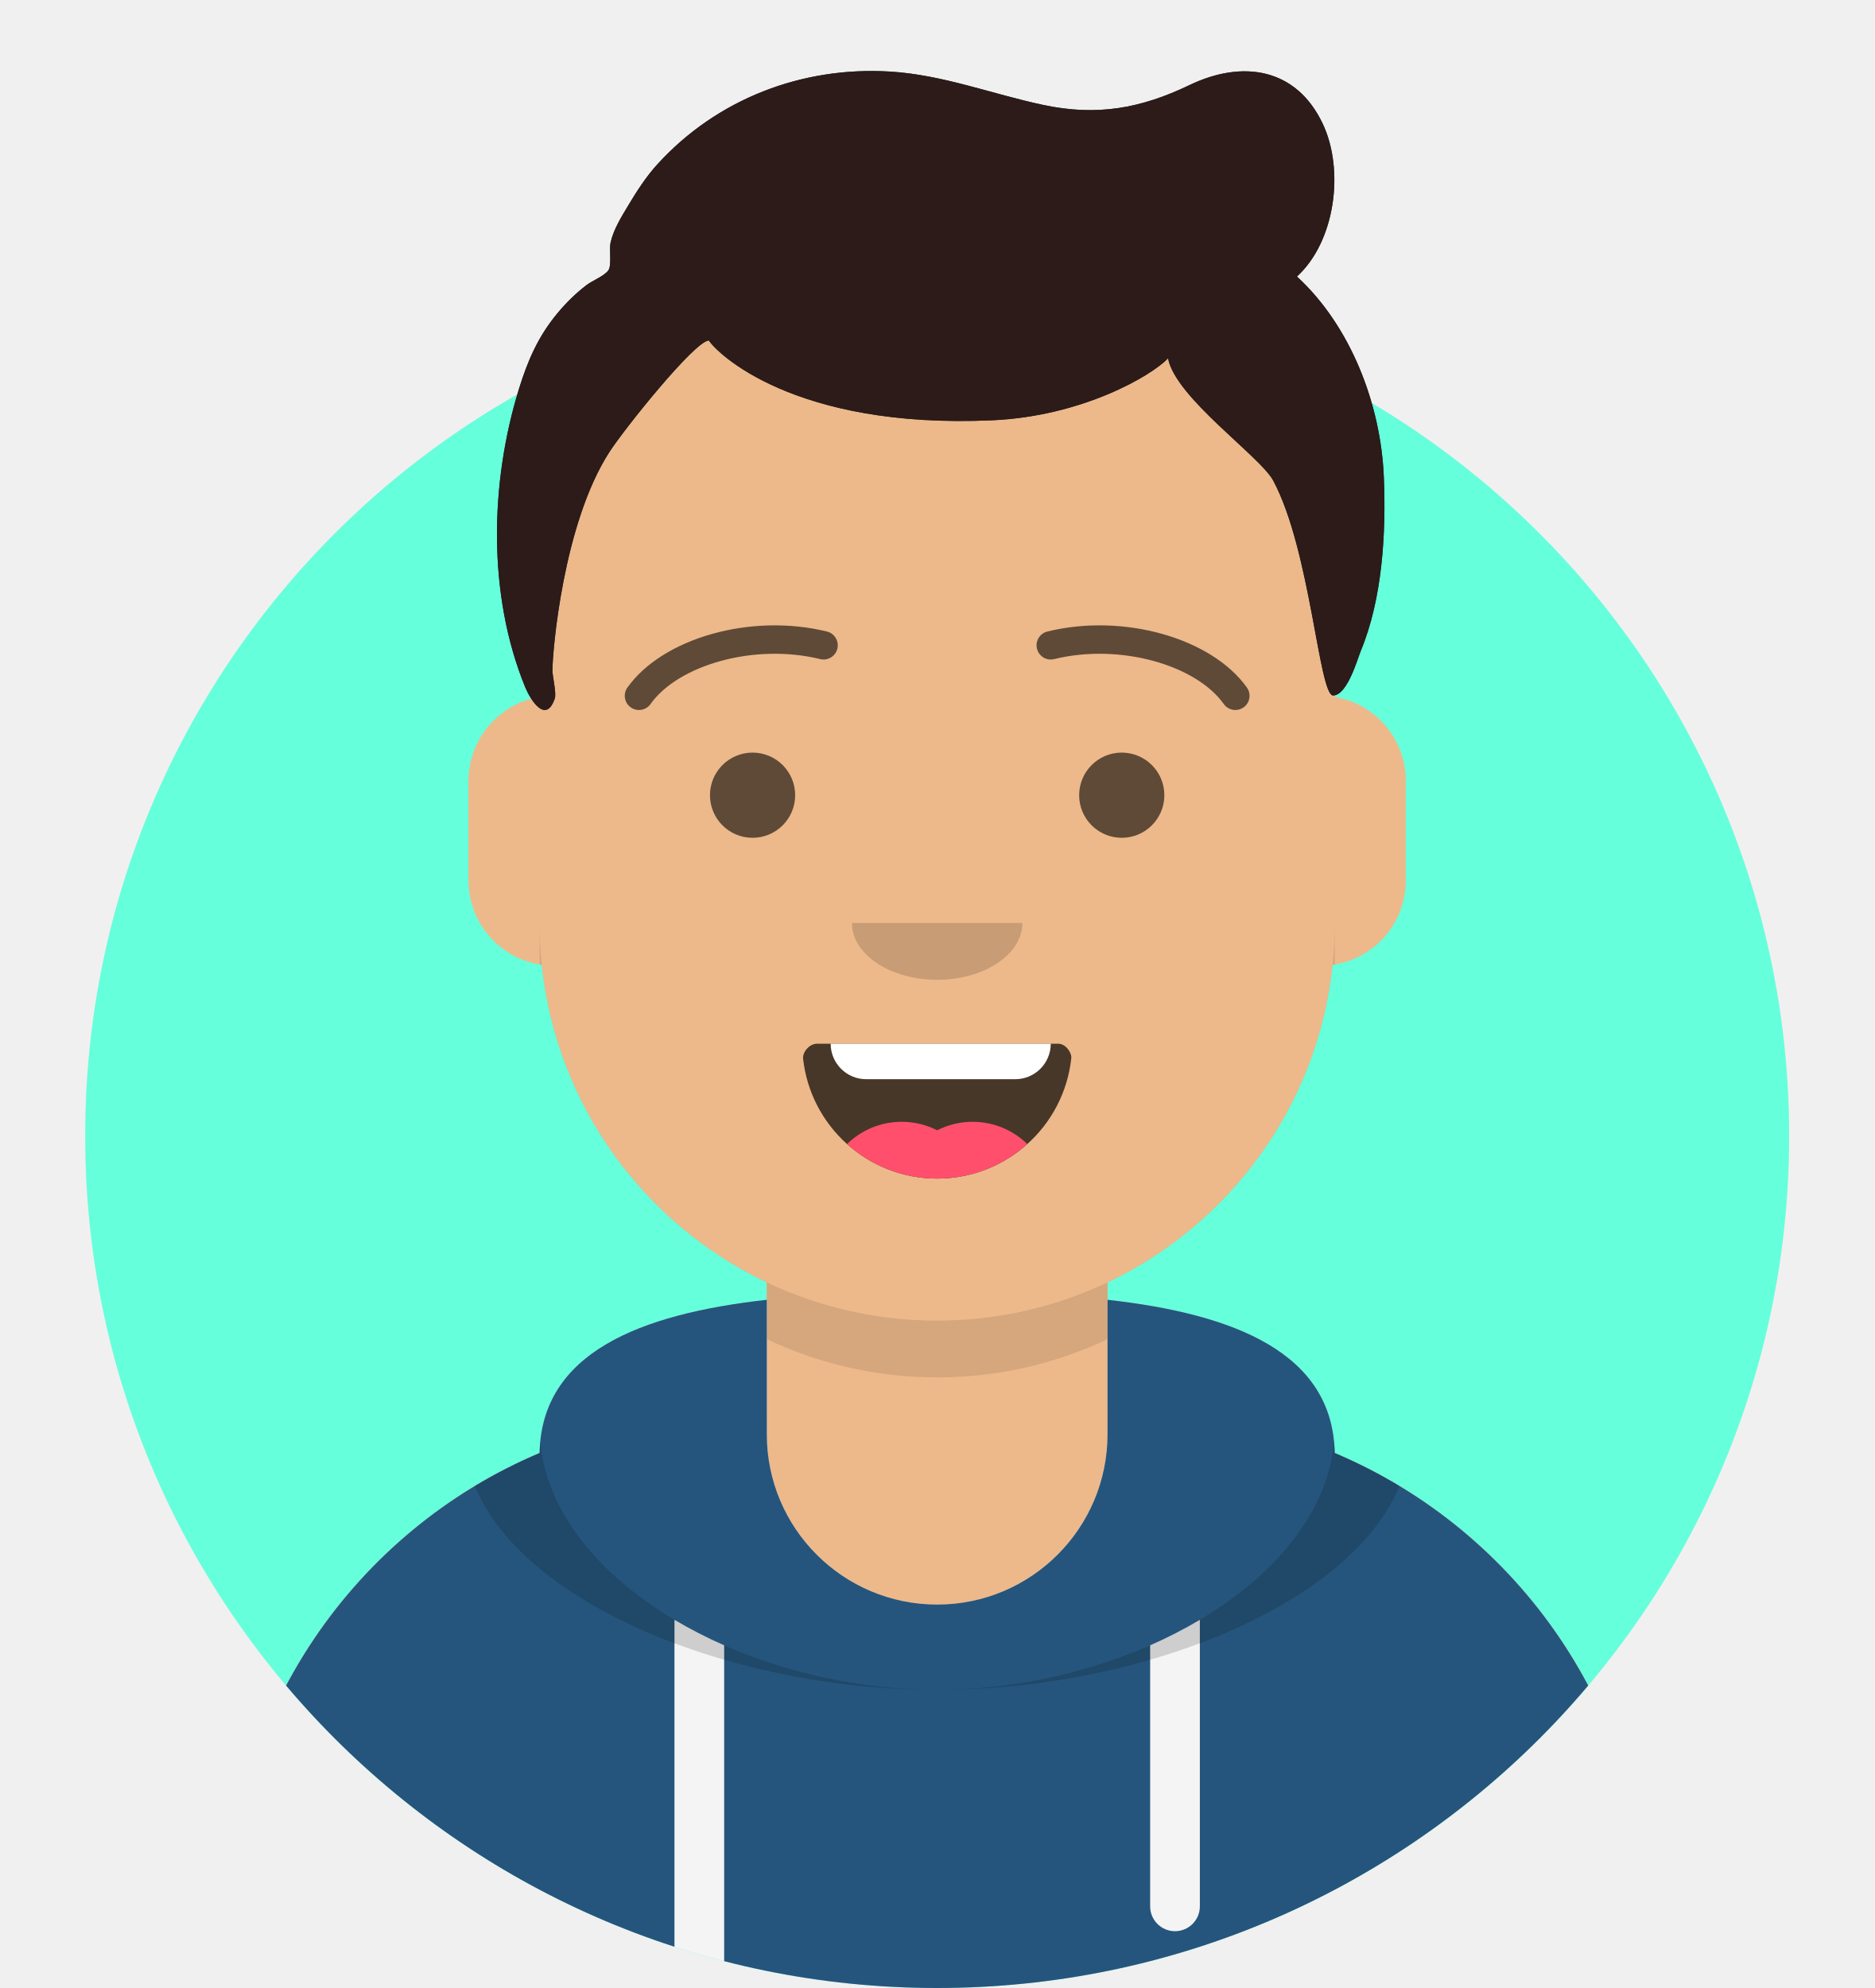
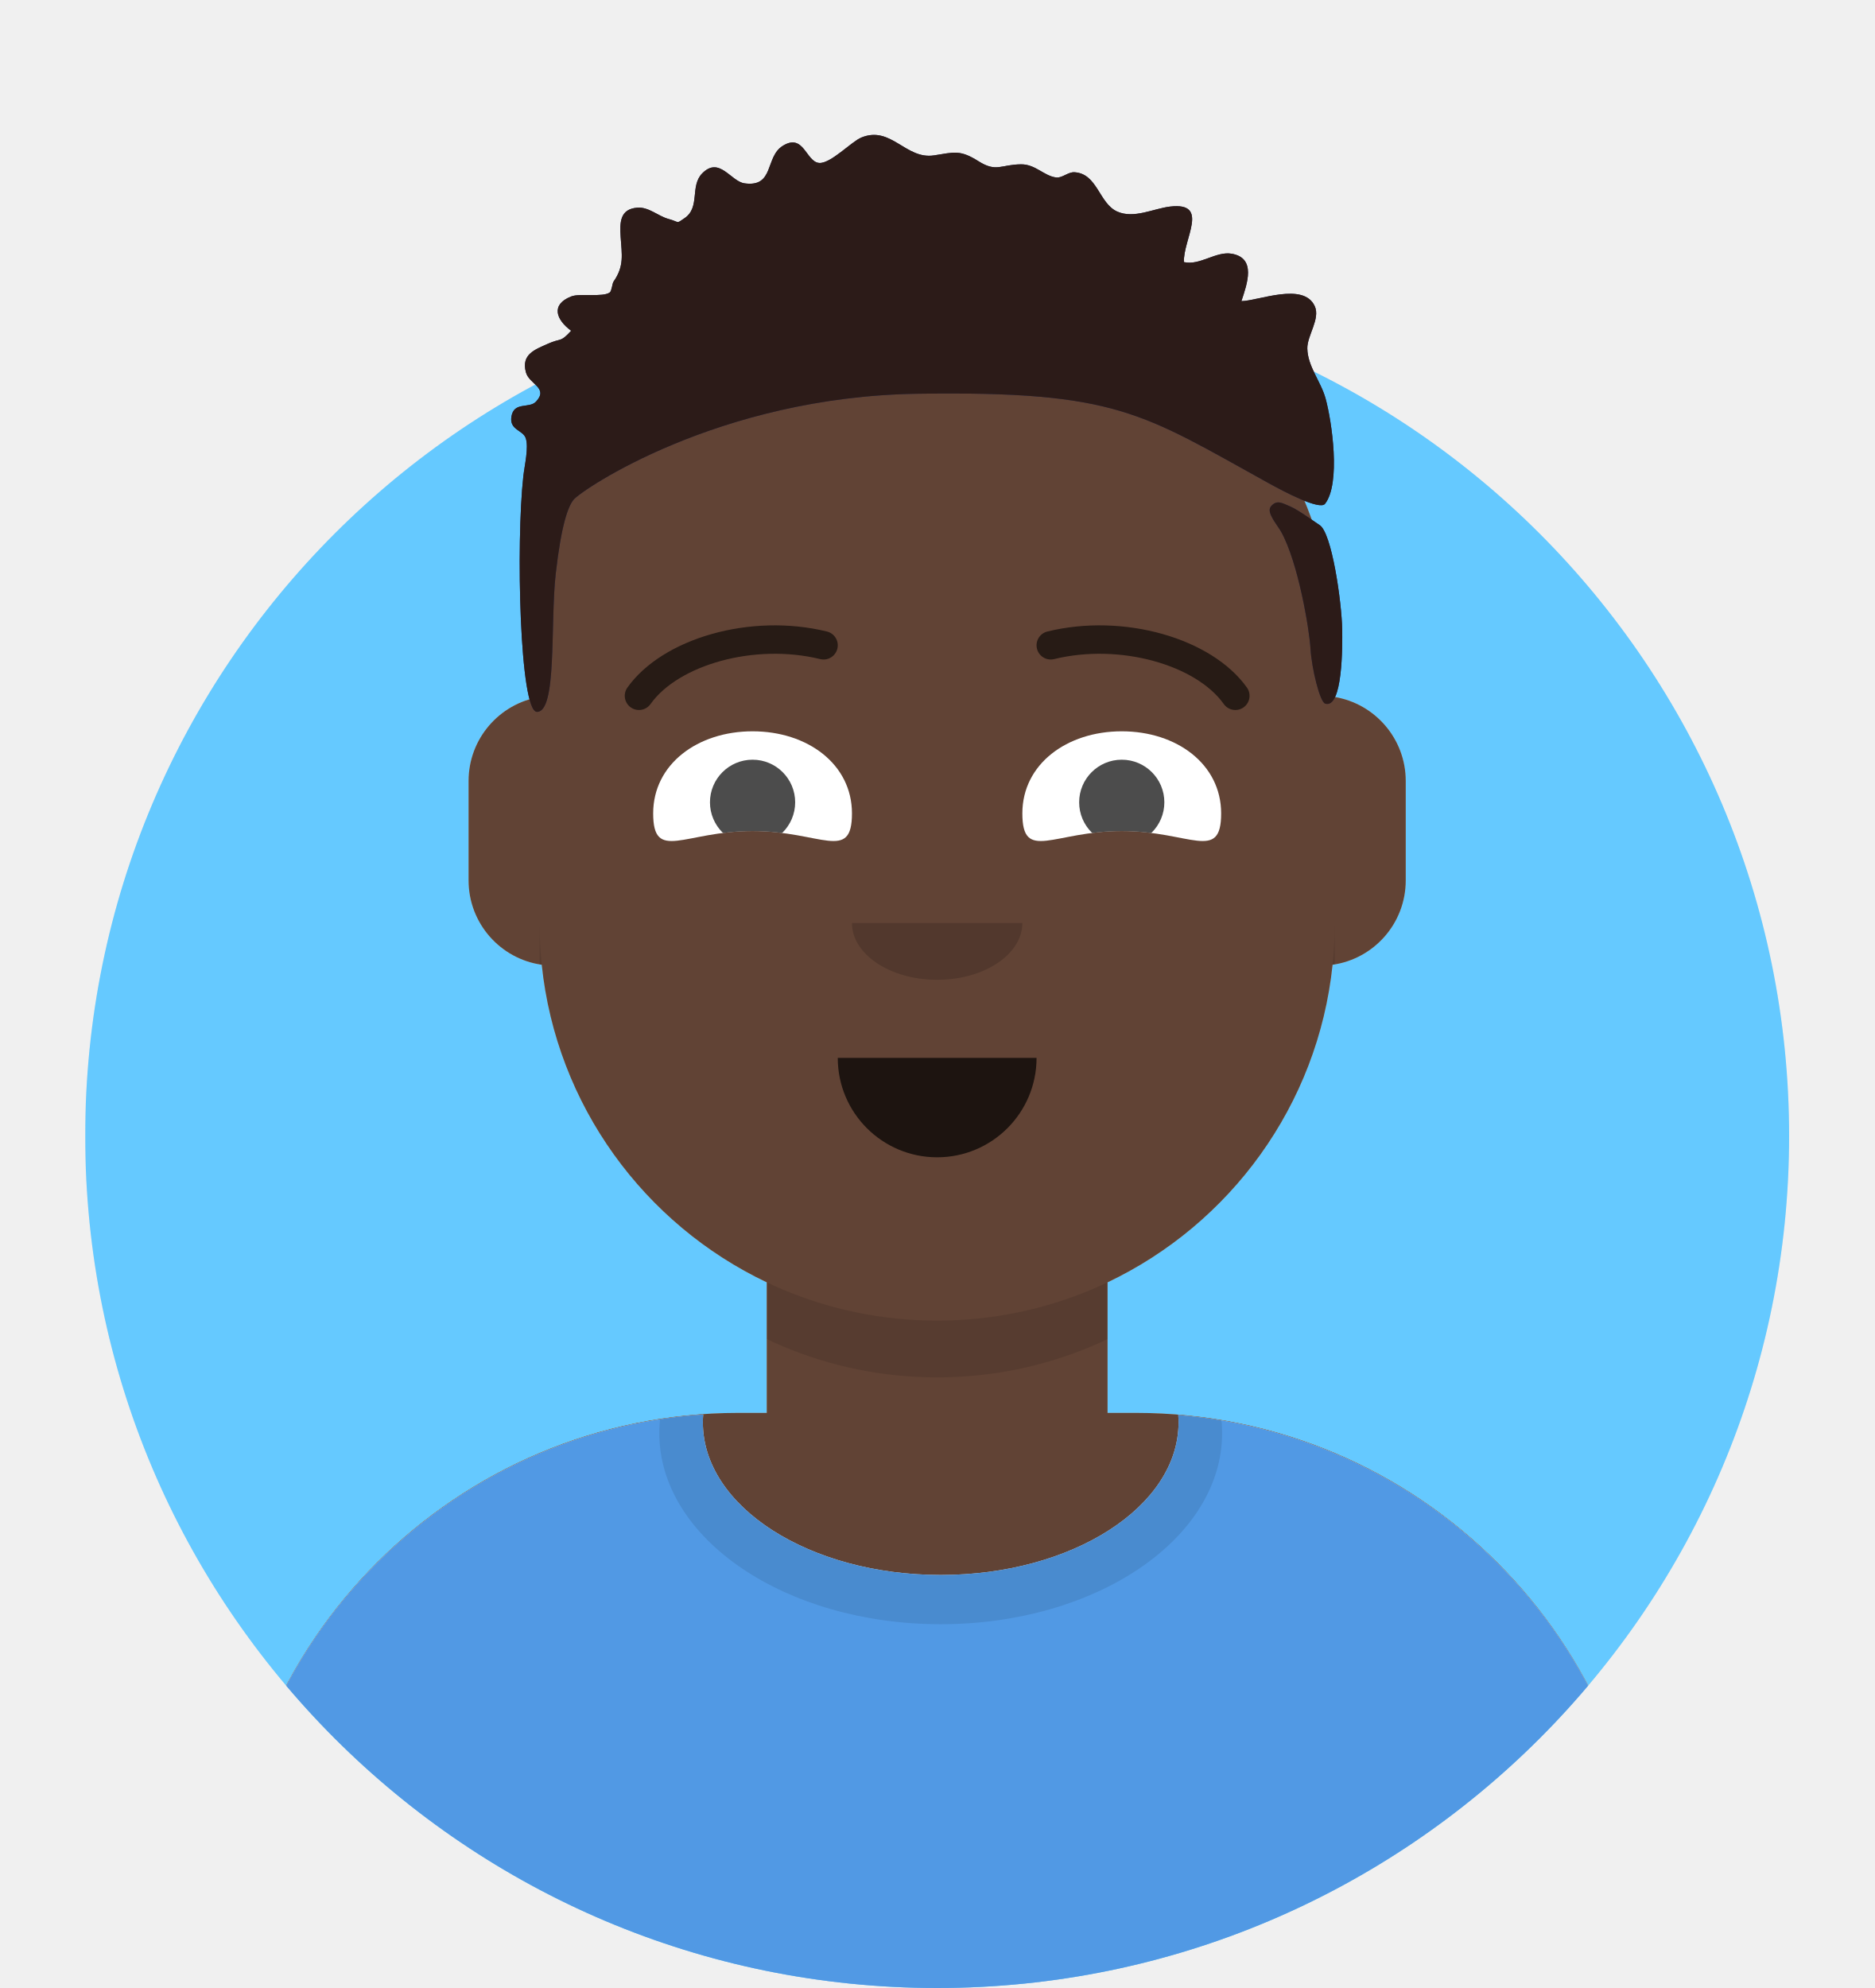
<svg xmlns="http://www.w3.org/2000/svg" xmlns:xlink="http://www.w3.org/1999/xlink" width="264px" height="280px" viewBox="0 0 264 280" version="1.1">
  <defs>
    <circle id="react-path-1" cx="120" cy="120" r="120" />
    <path d="M12,160 C12,226.274 65.726,280 132,280 C198.274,280 252,226.274 252,160 L264,160 L264,-1.42108547e-14 L-3.19744231e-14,-1.42108547e-14 L-3.19744231e-14,160 L12,160 Z" id="react-path-2" />
    <path d="M124,144.611 L124,163 L128,163 L128,163 C167.765,163 200,195.235 200,235 L200,244 L0,244 L0,235 C-4.86974701e-15,195.235 32.235,163 72,163 L72,163 L76,163 L76,144.611 C58.763,136.422 46.372,119.687 44.305,99.881 C38.48,99.058 34,94.052 34,88 L34,74 C34,68.054 38.325,63.118 44,62.166 L44,56 L44,56 C44,25.072 69.072,5.68137151e-15 100,0 L100,0 L100,0 C130.928,-5.68137151e-15 156,25.072 156,56 L156,62.166 C161.675,63.118 166,68.054 166,74 L166,88 C166,94.052 161.52,99.058 155.695,99.881 C153.628,119.687 141.237,136.422 124,144.611 Z" id="react-path-3" />
  </defs>
  <g id="Avataaar" stroke="none" stroke-width="1" fill="none" fill-rule="evenodd">
    <g transform="translate(-825, -1100)" id="Avataaar/Circle">
      <g transform="translate(825, 1100)">
        <g id="Circle" stroke-width="1" fill-rule="evenodd" transform="translate(12, 40)">
          <mask id="react-mask-4" fill="white">
            <use xlink:href="#react-path-1" />
          </mask>
          <use id="Circle-Background" fill="#E6E6E6" xlink:href="#react-path-1" />
-           <g id="Color/Palette/Blue-01" mask="url(#react-mask-4)" fill="hsl(166, 100%, 70%)">
+           <g id="Color/Palette/Blue-01" mask="url(#react-mask-4)" fill="#65C9FF">
            <rect id="🖍Color" x="0" y="0" width="240" height="240" />
          </g>
        </g>
        <mask id="react-mask-5" fill="white">
          <use xlink:href="#react-path-2" />
        </mask>
        <g id="Mask" />
        <g id="Avataaar" stroke-width="1" fill-rule="evenodd" mask="url(#react-mask-5)">
          <g id="Body" transform="translate(32, 36)">
            <mask id="react-mask-6" fill="white">
              <use xlink:href="#react-path-3" />
            </mask>
            <use fill="#D0C6AC" xlink:href="#react-path-3" />
-             <g id="Skin/👶🏽-03-Brown" mask="url(#react-mask-6)" fill="#EDB98A">
+             <g id="Skin/👶🏽-03-Brown" mask="url(#react-mask-6)" fill="#614335">
              <g transform="translate(0, 0)" id="Color">
                <rect x="0" y="0" width="264" height="280" />
              </g>
            </g>
            <path d="M156,79 L156,102 C156,132.928 130.928,158 100,158 C69.072,158 44,132.928 44,102 L44,79 L44,94 C44,124.928 69.072,150 100,150 C130.928,150 156,124.928 156,94 L156,79 Z" id="Neck-Shadow" fill-opacity="0.1" fill="#000000" mask="url(#react-mask-6)" />
          </g>
-           <g id="Clothing/Hoodie" transform="translate(0, 170)">
+           <g id="Clothing/Shirt-Crew-Neck" transform="translate(0, 170)">
            <defs>
-               <path d="M108,13.071 C90.081,15.076 76.28,20.552 76.004,34.645 C50.146,45.568 32,71.165 32,100.999 L32,100.999 L32,110 L232,110 L232,100.999 C232,71.165 213.854,45.568 187.996,34.645 C187.72,20.552 173.919,15.076 156,13.071 L156,32 L156,32 C156,45.255 145.255,56 132,56 L132,56 C118.745,56 108,45.255 108,32 L108,13.071 Z" id="react-path-239" />
+               <path d="M165.96,29.295 C202.936,32.325 232,63.294 232,101.052 L232,110 L32,110 L32,101.052 C32,62.953 61.592,31.765 99.045,29.22 C99.015,29.593 99,29.969 99,30.348 C99,42.211 113.998,51.828 132.5,51.828 C151.002,51.828 166,42.211 166,30.348 C166,29.995 165.987,29.644 165.96,29.295 Z" id="react-path-255" />
            </defs>
-             <mask id="react-mask-240" fill="white">
-               <use xlink:href="#react-path-239" />
+             <mask id="react-mask-256" fill="white">
+               <use xlink:href="#react-path-255" />
            </mask>
-             <use id="Hoodie" fill="#B7C1DB" fill-rule="evenodd" xlink:href="#react-path-239" />
-             <g id="Color/Palette/Gray-01" mask="url(#react-mask-240)" fill-rule="evenodd" fill="#25557C">
+             <use id="Clothes" fill="#E6E6E6" fill-rule="evenodd" xlink:href="#react-path-255" />
+             <g id="Color/Palette/Gray-01" mask="url(#react-mask-256)" fill-rule="evenodd" fill="#5199E4">
              <rect id="🖍Color" x="0" y="0" width="264" height="110" />
            </g>
-             <path d="M102,61.739 L102,110 L95,110 L95,58.15 C97.204,59.46 99.547,60.661 102,61.739 Z M169,58.15 L169,98.5 C169,100.433 167.433,102 165.5,102 C163.567,102 162,100.433 162,98.5 L162,61.739 C164.453,60.661 166.796,59.46 169,58.15 Z" id="Straps" fill="#F4F4F4" fill-rule="evenodd" mask="url(#react-mask-240)" />
-             <path d="M90.96,12.724 C75.909,15.571 65.5,21.243 65.5,32.308 C65.5,52.02 98.538,68 132,68 C165.462,68 198.5,52.02 198.5,32.308 C198.5,21.243 188.091,15.571 173.04,12.724 C182.125,16.074 188,21.706 188,31.077 C188,51.469 160.179,68 132,68 C103.821,68 76,51.469 76,31.077 C76,21.706 81.875,16.074 90.96,12.724 Z" id="Shadow" fill-opacity="0.16" fill="#000000" fill-rule="evenodd" mask="url(#react-mask-240)" />
+             <g id="Shadowy" opacity="0.6" stroke-width="1" fill-rule="evenodd" mask="url(#react-mask-256)" fill-opacity="0.16" fill="#000000">
+               <g transform="translate(92, 4)" id="Hola-👋🏼">
+                 <ellipse cx="40.5" cy="27.848" rx="39.635" ry="26.914" />
+               </g>
+             </g>
          </g>
          <g id="Face" transform="translate(76, 82)" fill="#000000">
-             <g id="Mouth/Smile" transform="translate(2, 52)">
-               <defs>
-                 <path d="M35.118,15.128 C36.176,24.62 44.226,32 54,32 C63.804,32 71.874,24.574 72.892,15.04 C72.974,14.273 72.117,13 71.043,13 C56.149,13 44.738,13 37.087,13 C36.007,13 35.012,14.178 35.118,15.128 Z" id="react-path-251" />
-               </defs>
-               <mask id="react-mask-252" fill="white">
-                 <use xlink:href="#react-path-251" />
-               </mask>
-               <use id="Mouth" fill-opacity="0.7" fill="#000000" fill-rule="evenodd" xlink:href="#react-path-251" />
-               <rect id="Teeth" fill="#FFFFFF" fill-rule="evenodd" mask="url(#react-mask-252)" x="39" y="2" width="31" height="16" rx="5" />
-               <g id="Tongue" stroke-width="1" fill-rule="evenodd" mask="url(#react-mask-252)" fill="#FF4F6D">
-                 <g transform="translate(38, 24)">
-                   <circle cx="11" cy="11" r="11" />
-                   <circle cx="21" cy="11" r="11" />
-                 </g>
-               </g>
+             <g id="Mouth/Default" transform="translate(2, 52)" fill-opacity="0.7">
+               <path d="M40,15 C40,22.732 46.268,29 54,29 L54,29 C61.732,29 68,22.732 68,15" id="Mouth" />
            </g>
            <g id="Nose/Default" transform="translate(28, 40)" fill-opacity="0.16">
              <path d="M16,8 C16,12.418 21.373,16 28,16 L28,16 C34.627,16 40,12.418 40,8" id="Nose" />
            </g>
-             <g id="Eyes/Default-😀" transform="translate(0, 8)" fill-opacity="0.6">
-               <circle id="Eye" cx="30" cy="22" r="6" />
-               <circle id="Eye" cx="82" cy="22" r="6" />
+             <g id="Eyes/Squint-😊" transform="translate(0, 8)">
+               <defs>
+                 <path d="M14,14.048 C23.61,14.048 28,18.499 28,11.562 C28,4.624 21.732,0 14,0 C6.268,0 0,4.624 0,11.562 C0,18.499 4.39,14.048 14,14.048 Z" id="react-path-267" />
+                 <path d="M14,14.048 C23.61,14.048 28,18.499 28,11.562 C28,4.624 21.732,0 14,0 C6.268,0 0,4.624 0,11.562 C0,18.499 4.39,14.048 14,14.048 Z" id="react-path-268" />
+               </defs>
+               <g id="Eye" transform="translate(16, 13)">
+                 <mask id="react-mask-269" fill="white">
+                   <use xlink:href="#react-path-267" />
+                 </mask>
+                 <use id="The-white-stuff" fill="#FFFFFF" xlink:href="#react-path-267" />
+                 <circle fill-opacity="0.7" fill="#000000" mask="url(#react-mask-269)" cx="14" cy="10" r="6" />
+               </g>
+               <g id="Eye" transform="translate(68, 13)">
+                 <mask id="react-mask-270" fill="white">
+                   <use xlink:href="#react-path-268" />
+                 </mask>
+                 <use id="Eyeball-Mask" fill="#FFFFFF" xlink:href="#react-path-268" />
+                 <circle fill-opacity="0.7" fill="#000000" mask="url(#react-mask-270)" cx="14" cy="10" r="6" />
+               </g>
            </g>
            <g id="Eyebrow/Outline/Default" fill-opacity="0.6">
              <g id="I-Browse" transform="translate(12, 6)">
                <path d="M3.63,11.159 C7.545,5.65 18.278,2.561 27.523,4.831 C28.596,5.095 29.679,4.439 29.942,3.366 C30.206,2.293 29.55,1.21 28.477,0.947 C17.74,-1.69 5.312,1.887 0.37,8.841 C-0.27,9.742 -0.059,10.99 0.841,11.63 C1.742,12.27 2.99,12.059 3.63,11.159 Z" id="Eyebrow" fill-rule="nonzero" />
                <path d="M61.63,11.159 C65.545,5.65 76.278,2.561 85.523,4.831 C86.596,5.095 87.679,4.439 87.942,3.366 C88.206,2.293 87.55,1.21 86.477,0.947 C75.74,-1.69 63.312,1.887 58.37,8.841 C57.73,9.742 57.941,10.99 58.841,11.63 C59.742,12.27 60.99,12.059 61.63,11.159 Z" id="Eyebrow" fill-rule="nonzero" transform="translate(73.00015, 6.039198) scale(-1, 1) translate(-73.00015, -6.039198) " />
              </g>
            </g>
          </g>
          <g id="Top" stroke-width="1" fill-rule="evenodd">
            <defs>
-               <rect id="react-path-167" x="0" y="0" width="264" height="280" />
-               <path d="M183.68,38.949 C189.086,33.999 190.387,23.962 187.318,17.449 C183.549,9.454 175.901,8.452 168.572,11.969 C161.664,15.284 155.515,16.388 147.95,14.782 C140.692,13.241 133.806,10.523 126.303,10.076 C113.978,9.343 102.003,13.915 93.603,23.129 C92,24.887 90.709,26.897 89.488,28.934 C88.512,30.564 87.411,32.313 86.995,34.192 C86.797,35.086 87.165,37.29 86.72,38.022 C86.239,38.812 84.424,39.537 83.651,40.124 C82.084,41.313 80.727,42.654 79.471,44.171 C76.805,47.393 75.338,50.758 74.103,54.743 C70.001,67.988 69.653,83.741 74.957,96.747 C75.664,98.481 77.855,102.099 79.143,98.385 C79.398,97.651 78.809,95.191 78.81,94.45 C78.815,91.73 80.316,73.721 86.857,63.633 C88.986,60.349 98.83,48.052 100.841,47.954 C101.906,49.646 112.721,60.462 140.783,59.195 C153.445,58.623 163.183,52.934 165.521,50.468 C166.549,56.001 178.513,64.284 180.336,67.692 C185.603,77.538 186.771,97.996 188.781,97.957 C190.791,97.919 192.234,92.72 192.648,91.727 C195.72,84.352 196.243,75.095 195.915,67.168 C195.488,56.966 191.277,45.942 183.68,38.949 Z" id="react-path-166" />
-               <filter x="-0.8%" y="-2.0%" width="101.5%" height="108.0%" filterUnits="objectBoundingBox" id="react-filter-163">
-                 <feOffset dx="0" dy="2" in="SourceAlpha" result="shadowOffsetOuter1" />
-                 <feColorMatrix values="0 0 0 0 0   0 0 0 0 0   0 0 0 0 0  0 0 0 0.16 0" type="matrix" in="shadowOffsetOuter1" result="shadowMatrixOuter1" />
-                 <feMerge>
-                   <feMergeNode in="shadowMatrixOuter1" />
-                   <feMergeNode in="SourceGraphic" />
-                 </feMerge>
-               </filter>
+               <rect id="react-path-147" x="0" y="0" width="264" height="280" />
+               <path d="M65.18,77.737 C67.363,76.105 80.407,75.479 82.758,74.089 C83.492,73.655 84.061,73.216 84.5,72.78 C84.939,73.216 85.509,73.655 86.242,74.089 C88.593,75.479 101.637,76.105 103.82,77.737 C106.03,79.391 107.644,83.185 107.467,86.151 C107.255,89.71 103.361,98.203 93.672,99.181 C91.558,96.828 88.237,95.31 84.5,95.31 C80.763,95.31 77.442,96.828 75.328,99.181 C65.639,98.203 61.745,89.71 61.533,86.151 C61.357,83.185 62.97,79.391 65.18,77.737 M103.142,94.906 C103.143,94.906 103.145,94.905 103.146,94.905 C103.144,94.905 103.143,94.906 103.142,94.906 M65.845,94.901 C65.849,94.903 65.857,94.906 65.862,94.908 C65.857,94.906 65.851,94.903 65.845,94.901 M144.863,55.985 C144.474,50.03 143.278,44.152 142.234,38.286 C141.953,36.707 140.424,26 139.735,26 C139.502,35.109 138.702,44.08 137.67,53.139 C137.361,55.848 137.038,58.556 136.825,61.274 C136.654,63.47 136.96,66.122 136.428,68.246 C135.749,70.952 132.348,73.478 129.703,74.411 C123.103,76.737 117.598,67.108 111.961,64.291 C104.643,60.635 92.064,59.764 84.582,64.53 C76.936,59.764 64.357,60.635 57.039,64.291 C51.402,67.108 45.897,76.737 39.297,74.411 C36.652,73.478 33.25,70.952 32.572,68.246 C32.04,66.122 32.346,63.47 32.175,61.274 C31.962,58.556 31.639,55.848 31.33,53.139 C30.298,44.08 29.497,35.109 29.265,26 C28.576,26 27.047,36.707 26.766,38.286 C25.722,44.152 24.526,50.03 24.138,55.985 C23.739,62.105 24.215,68.167 25.47,74.163 C26.069,77.028 26.769,79.876 27.519,82.704 C28.353,85.847 27.199,91.966 27.572,95.192 C28.279,101.296 31.154,113.2 34.383,118.451 C35.944,120.989 37.773,122.574 39.816,124.619 C41.783,126.588 42.604,129.64 44.726,131.737 C48.682,135.645 54.446,137.971 60.366,138.543 C65.677,143.05 74.506,146 84.5,146 C94.495,146 103.323,143.05 108.635,138.543 C114.554,137.971 120.318,135.645 124.274,131.737 C126.396,129.64 127.217,126.588 129.184,124.619 C131.226,122.574 133.056,120.989 134.617,118.451 C137.846,113.2 140.721,101.296 141.428,95.192 C141.801,91.966 140.647,85.847 141.481,82.704 C142.232,79.876 142.931,77.028 143.531,74.163 C144.785,68.167 145.261,62.105 144.863,55.985 Z" id="react-path-148" />
+               <path d="M185.832,73.929 C187.589,74.917 188.98,84.828 189.048,88.618 C189.09,90.956 189.127,99.874 186.654,99.103 C185.901,98.868 184.752,94.147 184.588,91.384 C184.425,88.621 182.855,79.22 180.447,74.895 C179.896,73.906 178.321,72.171 179.002,71.335 C179.846,70.298 180.666,70.9 181.697,71.315 C182.812,71.764 185.634,73.818 185.832,73.929 Z M186.637,70.957 C185.891,71.919 180.796,69.218 178.671,68.044 C160.826,58.184 157.362,55.049 129.246,55.458 C101.13,55.867 81.867,69.04 80.784,70.387 C80.03,71.325 79.068,73.828 78.276,80.801 C77.485,87.773 78.495,100.278 75.63,100.263 C73.192,100.25 72.661,76.477 73.714,67.046 C73.875,65.598 74.498,63.008 74.047,61.706 C73.653,60.568 71.725,60.571 72.033,58.675 C72.383,56.517 74.558,57.589 75.506,56.557 C77.301,54.603 74.532,54.14 74.073,52.431 C73.391,49.889 75.363,49.234 77.14,48.431 C79.106,47.544 78.85,48.323 80.446,46.585 C78.315,45.022 77.544,42.894 80.462,41.752 C81.702,41.267 84.927,41.909 85.898,41.18 C86.151,40.99 86.251,39.901 86.407,39.678 C87.958,37.459 87.576,35.853 87.418,33.362 C87.289,31.324 87.306,29.453 89.747,29.25 C91.375,29.114 92.699,30.444 94.158,30.836 C95.777,31.271 95.169,31.588 96.437,30.715 C98.663,29.182 97.148,26.194 98.913,24.412 C101.336,21.966 102.924,25.551 104.869,25.822 C109.091,26.41 107.736,22.122 110.236,20.55 C113.224,18.674 113.513,22.801 115.379,22.948 C116.996,23.075 119.908,19.955 121.317,19.373 C125.5,17.647 127.572,22.504 131.554,21.884 C134.443,21.435 135.223,21.068 137.831,22.712 C140.362,24.307 140.963,23.166 143.829,23.144 C145.854,23.128 147.094,24.82 148.788,24.997 C149.632,25.085 150.441,24.205 151.348,24.26 C154.585,24.457 154.79,28.643 157.362,29.796 C159.712,30.849 162.474,29.369 164.807,29.095 C170.497,28.428 166.6,33.743 166.761,36.915 C168.994,37.436 171.262,35.351 173.485,35.735 C176.987,36.339 175.665,39.968 174.853,42.414 C177.28,42.371 183.613,39.678 185.185,43.122 C185.995,44.898 184.107,47.269 184.138,49.074 C184.181,51.616 186.049,53.719 186.709,56.124 C187.601,59.371 188.872,68.074 186.637,70.957 Z" id="react-path-149" />
            </defs>
-             <mask id="react-mask-165" fill="white">
-               <use xlink:href="#react-path-167" />
+             <mask id="react-mask-146" fill="white">
+               <use xlink:href="#react-path-147" />
            </mask>
            <g id="Mask" />
-             <g id="Top/Short-Hair/Short-Waved" mask="url(#react-mask-165)">
+             <g id="Top/Short-Hair/Dreads-01" mask="url(#react-mask-146)">
              <g transform="translate(-1, 0)">
-                 <mask id="react-mask-164" fill="white">
-                   <use xlink:href="#react-path-166" />
-                 </mask>
-                 <use id="Short-Hair" stroke="none" fill="#28354B" fill-rule="evenodd" xlink:href="#react-path-166" />
-                 <g id="Skin/👶🏽-03-Brown" mask="url(#react-mask-164)" fill="#2C1B18">
-                   <g transform="translate(0, 0) " id="Color">
-                     <rect x="0" y="0" width="264" height="280" />
+                 <g id="Hair" stroke-width="1" fill-rule="evenodd" transform="translate(1, 0)">
+                   <mask id="react-mask-145" fill="white">
+                     <use xlink:href="#react-path-149" />
+                   </mask>
+                   <use id="Dreads-With-Cut" fill="#2E3257" xlink:href="#react-path-149" />
+                   <g id="Skin/👶🏽-03-Brown" mask="url(#react-mask-145)" fill="#2C1B18">
+                     <g transform="translate(0, 0) " id="Color">
+                       <rect x="0" y="0" width="264" height="280" />
+                     </g>
                  </g>
                </g>
              </g>
            </g>
          </g>
        </g>
      </g>
    </g>
  </g>
</svg>
